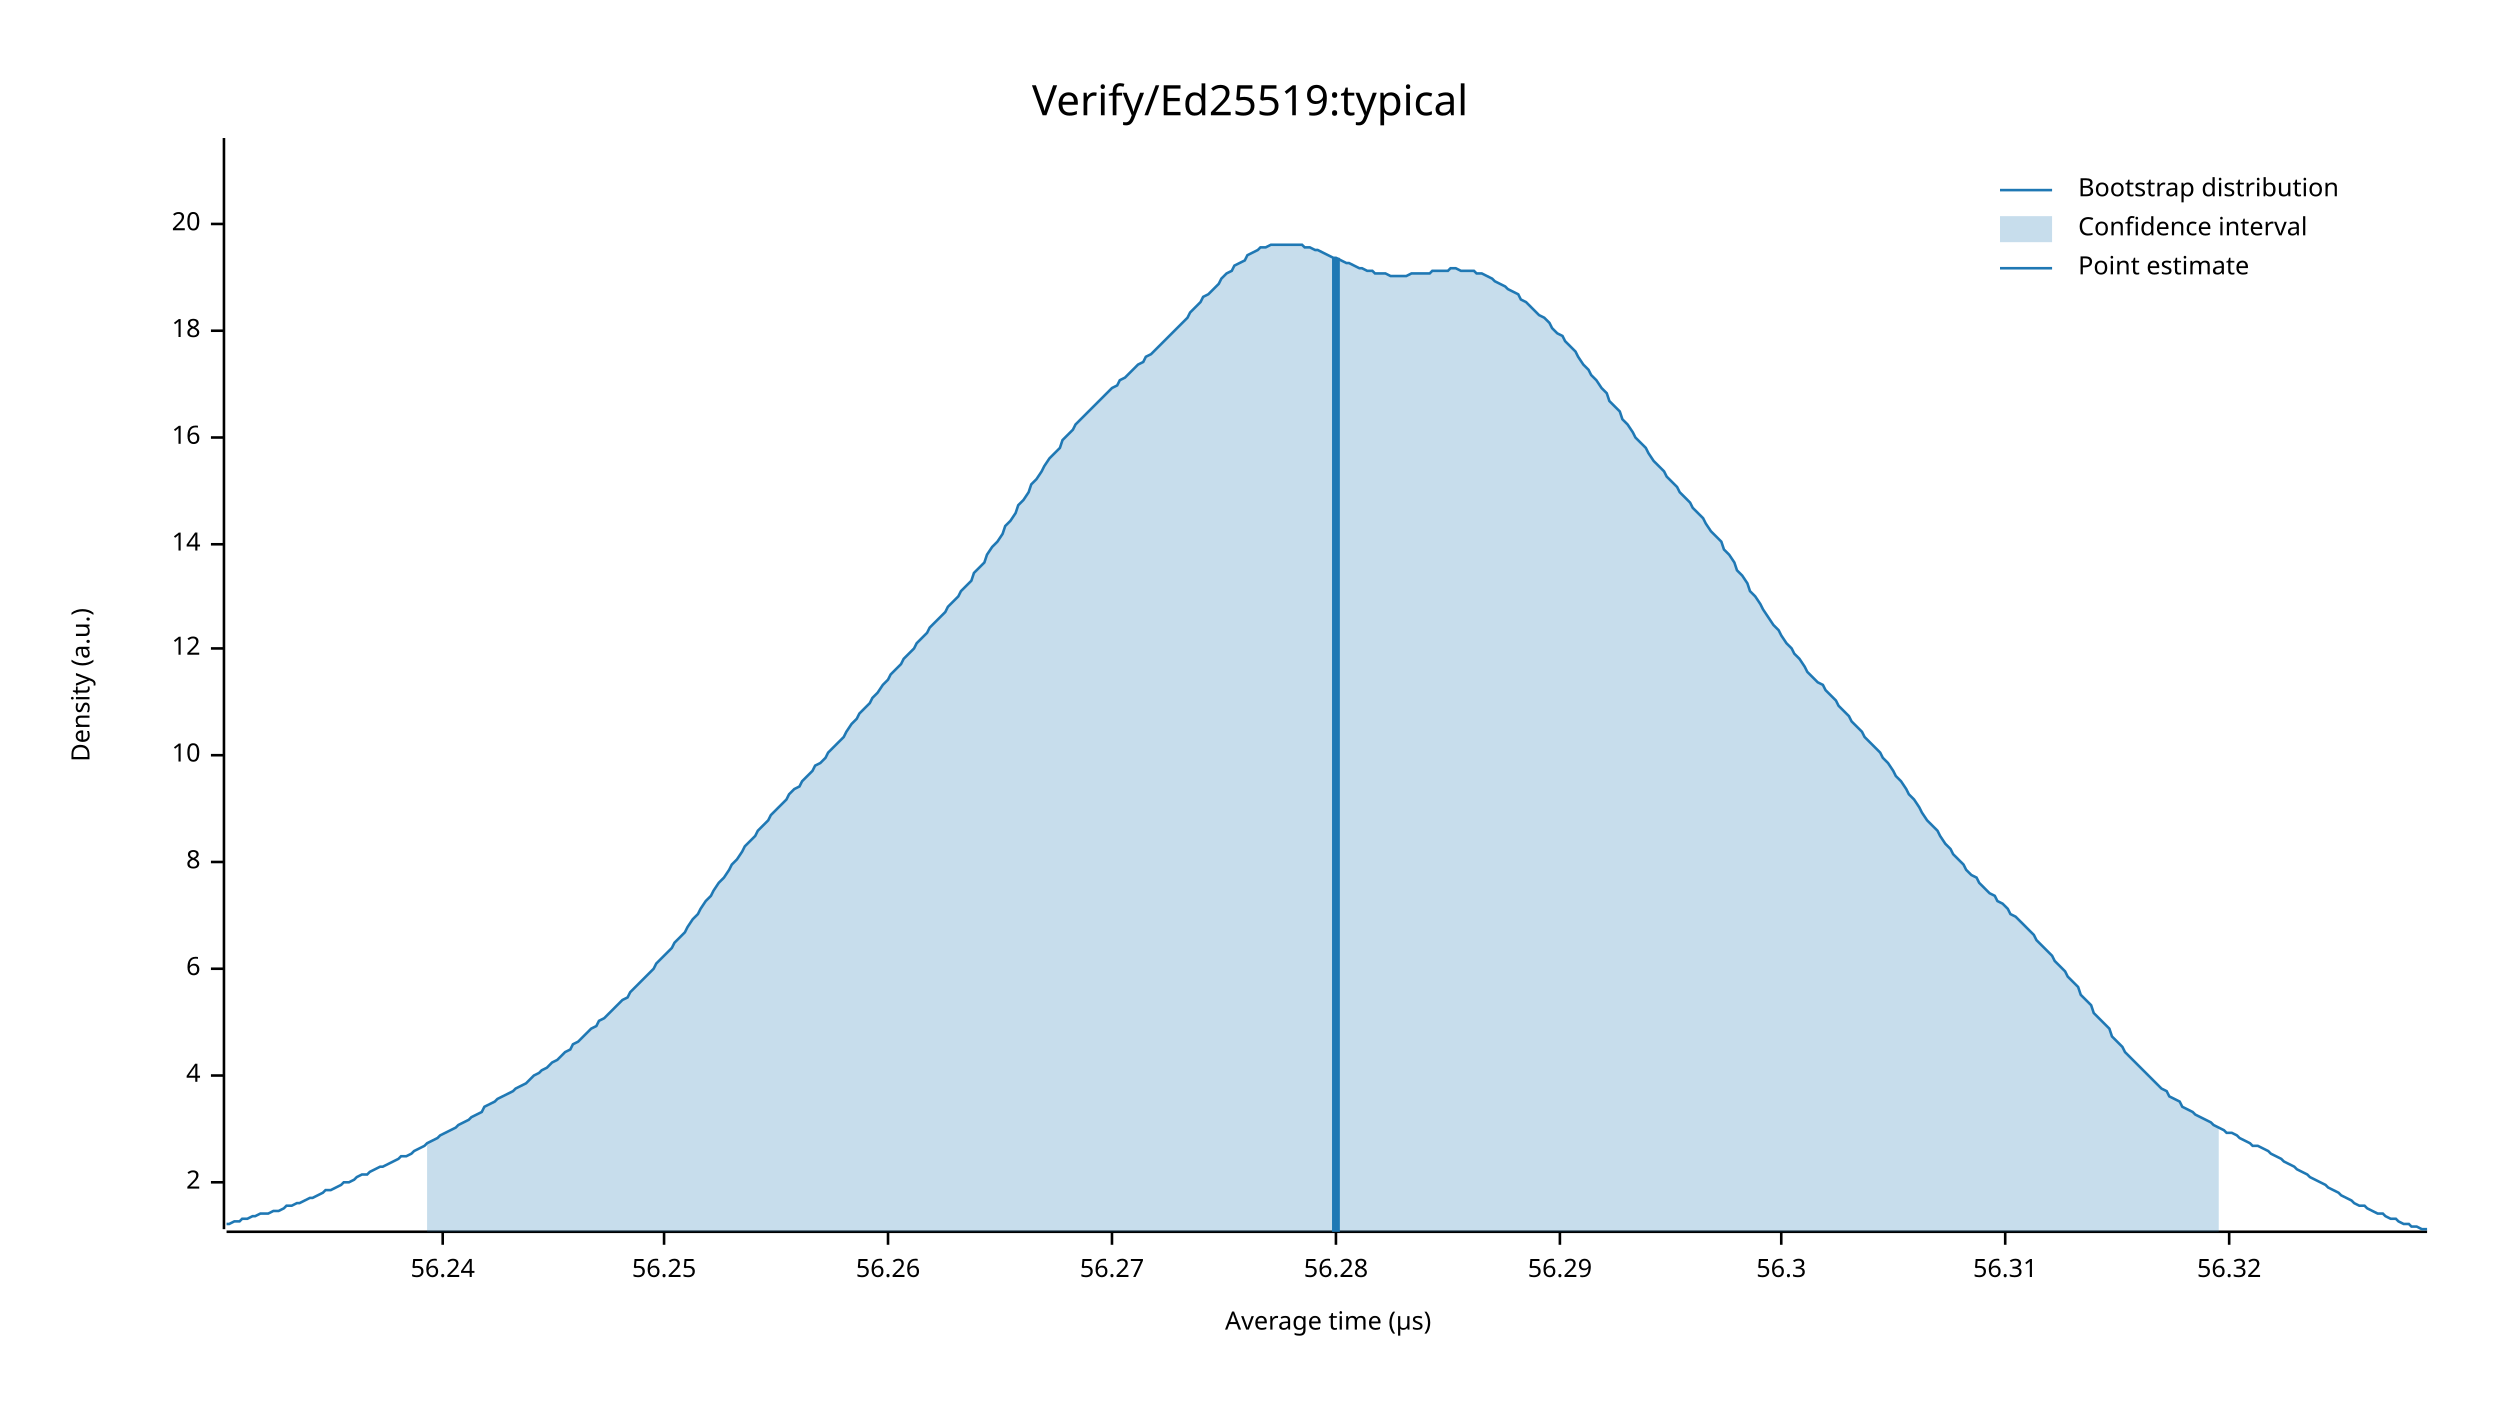
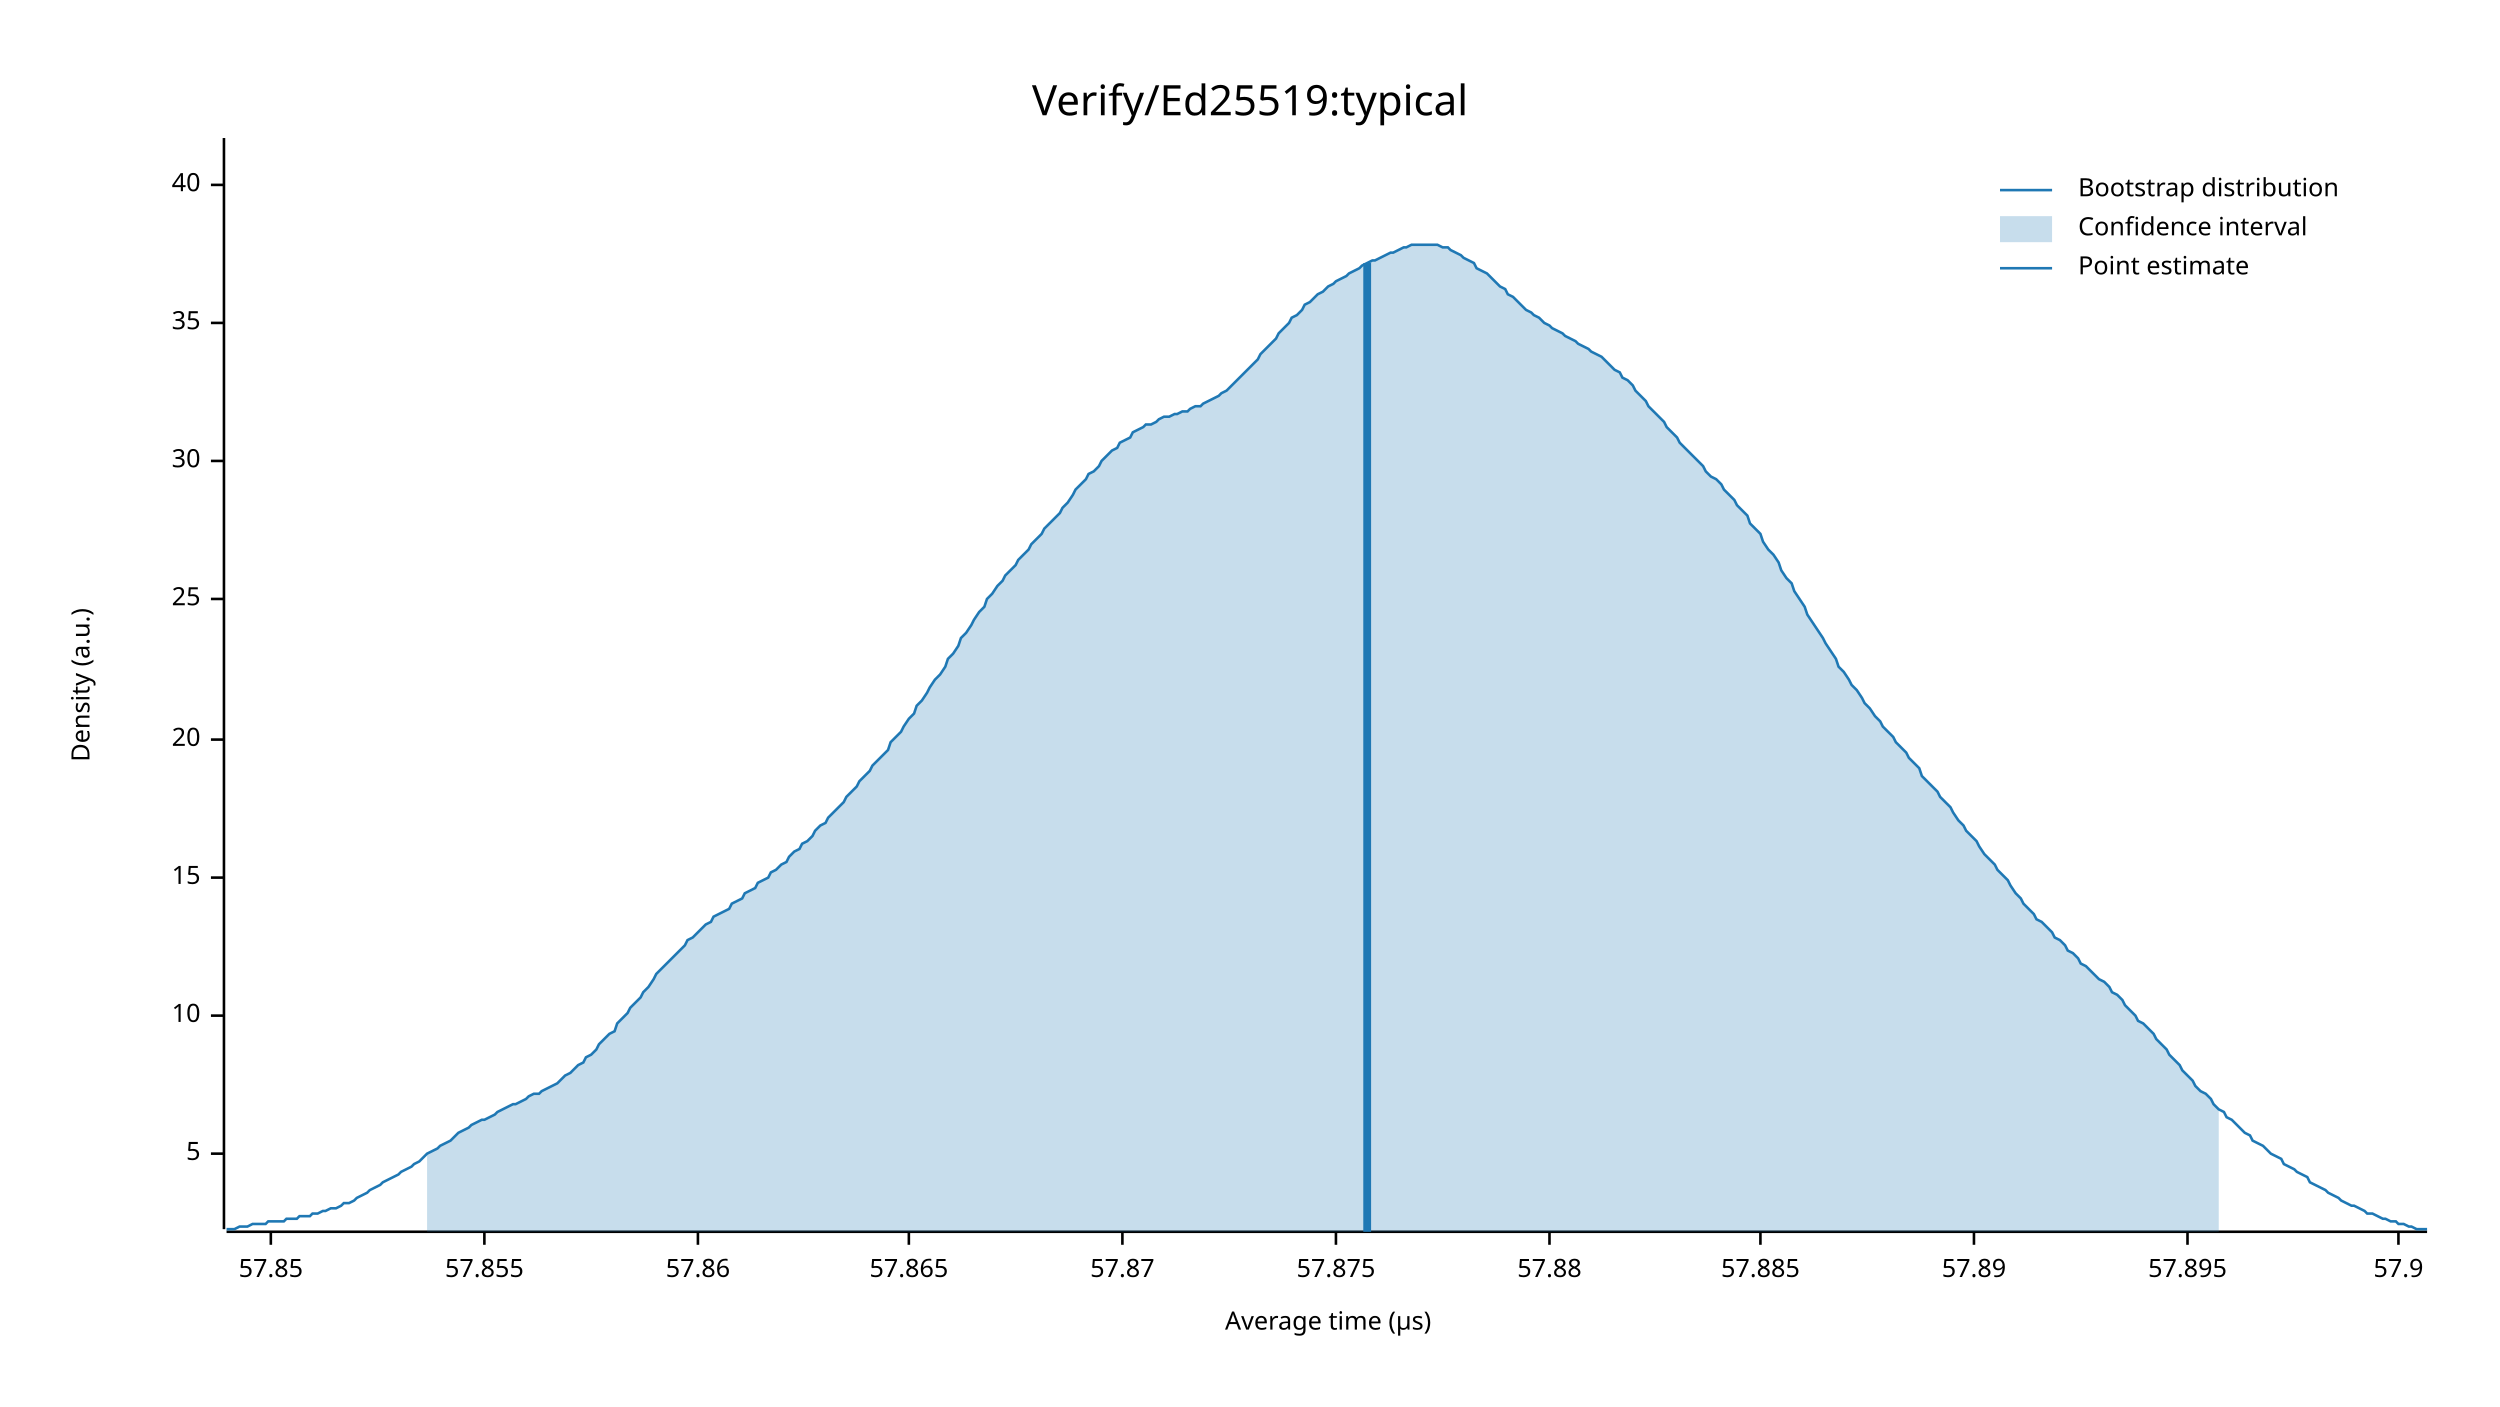
<svg xmlns="http://www.w3.org/2000/svg" width="960" height="540" viewBox="0 0 960 540">
  <text x="480" y="32" dy="0.76em" text-anchor="middle" font-family="sans-serif" font-size="16.129" opacity="1" fill="#000000">
Verify/Ed25519:typical
</text>
  <text x="27" y="263" dy="0.76em" text-anchor="middle" font-family="sans-serif" font-size="9.677" opacity="1" fill="#000000" transform="rotate(270, 27, 263)">
Density (a.u.)
</text>
  <text x="510" y="513" dy="-0.5ex" text-anchor="middle" font-family="sans-serif" font-size="9.677" opacity="1" fill="#000000">
Average time (µs)
</text>
  <polyline fill="none" opacity="1" stroke="#000000" stroke-width="1" points="86,53 86,472 " />
-   <text x="77" y="454" dy="0.5ex" text-anchor="end" font-family="sans-serif" font-size="9.677" opacity="1" fill="#000000">
- 2
+   <text x="77" y="443" dy="0.5ex" text-anchor="end" font-family="sans-serif" font-size="9.677" opacity="1" fill="#000000">
+ 5
</text>
-   <polyline fill="none" opacity="1" stroke="#000000" stroke-width="1" points="81,454 86,454 " />
-   <text x="77" y="413" dy="0.5ex" text-anchor="end" font-family="sans-serif" font-size="9.677" opacity="1" fill="#000000">
- 4
- </text>
-   <polyline fill="none" opacity="1" stroke="#000000" stroke-width="1" points="81,413 86,413 " />
-   <text x="77" y="372" dy="0.5ex" text-anchor="end" font-family="sans-serif" font-size="9.677" opacity="1" fill="#000000">
- 6
- </text>
-   <polyline fill="none" opacity="1" stroke="#000000" stroke-width="1" points="81,372 86,372 " />
-   <text x="77" y="331" dy="0.5ex" text-anchor="end" font-family="sans-serif" font-size="9.677" opacity="1" fill="#000000">
- 8
- </text>
-   <polyline fill="none" opacity="1" stroke="#000000" stroke-width="1" points="81,331 86,331 " />
-   <text x="77" y="290" dy="0.5ex" text-anchor="end" font-family="sans-serif" font-size="9.677" opacity="1" fill="#000000">
+   <polyline fill="none" opacity="1" stroke="#000000" stroke-width="1" points="81,443 86,443 " />
+   <text x="77" y="390" dy="0.5ex" text-anchor="end" font-family="sans-serif" font-size="9.677" opacity="1" fill="#000000">
10
</text>
-   <polyline fill="none" opacity="1" stroke="#000000" stroke-width="1" points="81,290 86,290 " />
-   <text x="77" y="249" dy="0.5ex" text-anchor="end" font-family="sans-serif" font-size="9.677" opacity="1" fill="#000000">
- 12
+   <polyline fill="none" opacity="1" stroke="#000000" stroke-width="1" points="81,390 86,390 " />
+   <text x="77" y="337" dy="0.5ex" text-anchor="end" font-family="sans-serif" font-size="9.677" opacity="1" fill="#000000">
+ 15
</text>
-   <polyline fill="none" opacity="1" stroke="#000000" stroke-width="1" points="81,249 86,249 " />
-   <text x="77" y="209" dy="0.5ex" text-anchor="end" font-family="sans-serif" font-size="9.677" opacity="1" fill="#000000">
- 14
- </text>
-   <polyline fill="none" opacity="1" stroke="#000000" stroke-width="1" points="81,209 86,209 " />
-   <text x="77" y="168" dy="0.5ex" text-anchor="end" font-family="sans-serif" font-size="9.677" opacity="1" fill="#000000">
- 16
- </text>
-   <polyline fill="none" opacity="1" stroke="#000000" stroke-width="1" points="81,168 86,168 " />
-   <text x="77" y="127" dy="0.5ex" text-anchor="end" font-family="sans-serif" font-size="9.677" opacity="1" fill="#000000">
- 18
- </text>
-   <polyline fill="none" opacity="1" stroke="#000000" stroke-width="1" points="81,127 86,127 " />
-   <text x="77" y="86" dy="0.5ex" text-anchor="end" font-family="sans-serif" font-size="9.677" opacity="1" fill="#000000">
+   <polyline fill="none" opacity="1" stroke="#000000" stroke-width="1" points="81,337 86,337 " />
+   <text x="77" y="284" dy="0.5ex" text-anchor="end" font-family="sans-serif" font-size="9.677" opacity="1" fill="#000000">
20
</text>
-   <polyline fill="none" opacity="1" stroke="#000000" stroke-width="1" points="81,86 86,86 " />
+   <polyline fill="none" opacity="1" stroke="#000000" stroke-width="1" points="81,284 86,284 " />
+   <text x="77" y="230" dy="0.5ex" text-anchor="end" font-family="sans-serif" font-size="9.677" opacity="1" fill="#000000">
+ 25
+ </text>
+   <polyline fill="none" opacity="1" stroke="#000000" stroke-width="1" points="81,230 86,230 " />
+   <text x="77" y="177" dy="0.5ex" text-anchor="end" font-family="sans-serif" font-size="9.677" opacity="1" fill="#000000">
+ 30
+ </text>
+   <polyline fill="none" opacity="1" stroke="#000000" stroke-width="1" points="81,177 86,177 " />
+   <text x="77" y="124" dy="0.5ex" text-anchor="end" font-family="sans-serif" font-size="9.677" opacity="1" fill="#000000">
+ 35
+ </text>
+   <polyline fill="none" opacity="1" stroke="#000000" stroke-width="1" points="81,124 86,124 " />
+   <text x="77" y="71" dy="0.5ex" text-anchor="end" font-family="sans-serif" font-size="9.677" opacity="1" fill="#000000">
+ 40
+ </text>
+   <polyline fill="none" opacity="1" stroke="#000000" stroke-width="1" points="81,71 86,71 " />
  <polyline fill="none" opacity="1" stroke="#000000" stroke-width="1" points="87,473 932,473 " />
-   <text x="170" y="483" dy="0.76em" text-anchor="middle" font-family="sans-serif" font-size="9.677" opacity="1" fill="#000000">
- 56.24
+   <text x="104" y="483" dy="0.76em" text-anchor="middle" font-family="sans-serif" font-size="9.677" opacity="1" fill="#000000">
+ 57.85
</text>
-   <polyline fill="none" opacity="1" stroke="#000000" stroke-width="1" points="170,473 170,478 " />
-   <text x="255" y="483" dy="0.76em" text-anchor="middle" font-family="sans-serif" font-size="9.677" opacity="1" fill="#000000">
- 56.25
+   <polyline fill="none" opacity="1" stroke="#000000" stroke-width="1" points="104,473 104,478 " />
+   <text x="186" y="483" dy="0.76em" text-anchor="middle" font-family="sans-serif" font-size="9.677" opacity="1" fill="#000000">
+ 57.855
</text>
-   <polyline fill="none" opacity="1" stroke="#000000" stroke-width="1" points="255,473 255,478 " />
-   <text x="341" y="483" dy="0.76em" text-anchor="middle" font-family="sans-serif" font-size="9.677" opacity="1" fill="#000000">
- 56.26
+   <polyline fill="none" opacity="1" stroke="#000000" stroke-width="1" points="186,473 186,478 " />
+   <text x="268" y="483" dy="0.76em" text-anchor="middle" font-family="sans-serif" font-size="9.677" opacity="1" fill="#000000">
+ 57.86
</text>
-   <polyline fill="none" opacity="1" stroke="#000000" stroke-width="1" points="341,473 341,478 " />
-   <text x="427" y="483" dy="0.76em" text-anchor="middle" font-family="sans-serif" font-size="9.677" opacity="1" fill="#000000">
- 56.27
+   <polyline fill="none" opacity="1" stroke="#000000" stroke-width="1" points="268,473 268,478 " />
+   <text x="349" y="483" dy="0.76em" text-anchor="middle" font-family="sans-serif" font-size="9.677" opacity="1" fill="#000000">
+ 57.865
</text>
-   <polyline fill="none" opacity="1" stroke="#000000" stroke-width="1" points="427,473 427,478 " />
+   <polyline fill="none" opacity="1" stroke="#000000" stroke-width="1" points="349,473 349,478 " />
+   <text x="431" y="483" dy="0.76em" text-anchor="middle" font-family="sans-serif" font-size="9.677" opacity="1" fill="#000000">
+ 57.87
+ </text>
+   <polyline fill="none" opacity="1" stroke="#000000" stroke-width="1" points="431,473 431,478 " />
  <text x="513" y="483" dy="0.76em" text-anchor="middle" font-family="sans-serif" font-size="9.677" opacity="1" fill="#000000">
- 56.28
+ 57.875
</text>
  <polyline fill="none" opacity="1" stroke="#000000" stroke-width="1" points="513,473 513,478 " />
-   <text x="599" y="483" dy="0.76em" text-anchor="middle" font-family="sans-serif" font-size="9.677" opacity="1" fill="#000000">
- 56.29
+   <text x="595" y="483" dy="0.76em" text-anchor="middle" font-family="sans-serif" font-size="9.677" opacity="1" fill="#000000">
+ 57.88
</text>
-   <polyline fill="none" opacity="1" stroke="#000000" stroke-width="1" points="599,473 599,478 " />
-   <text x="684" y="483" dy="0.76em" text-anchor="middle" font-family="sans-serif" font-size="9.677" opacity="1" fill="#000000">
- 56.3
+   <polyline fill="none" opacity="1" stroke="#000000" stroke-width="1" points="595,473 595,478 " />
+   <text x="676" y="483" dy="0.76em" text-anchor="middle" font-family="sans-serif" font-size="9.677" opacity="1" fill="#000000">
+ 57.885
</text>
-   <polyline fill="none" opacity="1" stroke="#000000" stroke-width="1" points="684,473 684,478 " />
-   <text x="770" y="483" dy="0.76em" text-anchor="middle" font-family="sans-serif" font-size="9.677" opacity="1" fill="#000000">
- 56.31
+   <polyline fill="none" opacity="1" stroke="#000000" stroke-width="1" points="676,473 676,478 " />
+   <text x="758" y="483" dy="0.76em" text-anchor="middle" font-family="sans-serif" font-size="9.677" opacity="1" fill="#000000">
+ 57.89
</text>
-   <polyline fill="none" opacity="1" stroke="#000000" stroke-width="1" points="770,473 770,478 " />
-   <text x="856" y="483" dy="0.76em" text-anchor="middle" font-family="sans-serif" font-size="9.677" opacity="1" fill="#000000">
- 56.32
+   <polyline fill="none" opacity="1" stroke="#000000" stroke-width="1" points="758,473 758,478 " />
+   <text x="840" y="483" dy="0.76em" text-anchor="middle" font-family="sans-serif" font-size="9.677" opacity="1" fill="#000000">
+ 57.895
</text>
-   <polyline fill="none" opacity="1" stroke="#000000" stroke-width="1" points="856,473 856,478 " />
-   <polyline fill="none" opacity="1" stroke="#1F78B4" stroke-width="1" points="87,470 88,470 90,469 92,469 93,468 95,468 97,467 98,467 100,466 102,466 103,466 105,465 107,465 109,464 110,463 112,463 114,462 115,462 117,461 119,460 120,460 122,459 124,458 125,457 127,457 129,456 131,455 132,454 134,454 136,453 137,452 139,451 141,451 142,450 144,449 146,448 147,448 149,447 151,446 153,445 154,444 156,444 158,443 159,442 161,441 163,440 164,439 166,438 168,437 169,436 171,435 173,434 175,433 176,432 178,431 180,430 181,429 183,428 185,427 186,425 188,424 190,423 191,422 193,421 195,420 197,419 198,418 200,417 202,416 203,415 205,413 207,412 208,411 210,410 212,408 214,407 215,406 217,404 219,403 220,401 222,400 224,398 225,397 227,395 229,394 230,392 232,391 234,389 236,387 237,386 239,384 241,383 242,381 244,379 246,377 247,376 249,374 251,372 252,370 254,368 256,366 258,364 259,362 261,360 263,358 264,356 266,353 268,351 269,349 271,346 273,344 274,342 276,339 278,337 280,334 281,332 283,330 285,327 286,325 288,323 290,321 291,319 293,317 295,315 296,313 298,311 300,309 302,307 303,305 305,303 307,302 308,300 310,298 312,296 313,294 315,293 317,291 318,289 320,287 322,285 324,283 325,281 327,278 329,276 330,274 332,272 334,270 335,268 337,266 339,263 341,261 342,259 344,257 346,255 347,253 349,251 351,249 352,247 354,245 356,243 357,241 359,239 361,237 363,235 364,233 366,231 368,229 369,227 371,225 373,223 374,220 376,218 378,216 379,213 381,210 383,208 385,205 386,202 388,200 390,197 391,194 393,192 395,189 396,186 398,184 400,181 401,179 403,176 405,174 407,172 408,169 410,167 412,165 413,163 415,161 417,159 418,158 420,156 422,154 423,153 425,151 427,149 429,148 430,146 432,145 434,143 435,142 437,140 439,139 440,137 442,136 444,134 445,133 447,131 449,129 451,127 452,126 454,124 456,122 457,120 459,118 461,116 462,114 464,113 466,111 468,109 469,107 471,105 473,104 474,102 476,101 478,100 479,98 481,97 483,96 484,95 486,95 488,94 490,94 491,94 493,94 495,94 496,94 498,94 500,94 501,95 503,95 505,96 506,96 508,97 510,98 512,99 513,99 515,100 517,101 518,101 520,102 522,103 523,103 525,104 527,104 528,105 530,105 532,105 534,106 535,106 537,106 539,106 540,106 542,105 544,105 545,105 547,105 549,105 550,104 552,104 554,104 556,104 557,103 559,103 561,104 562,104 564,104 566,104 567,105 569,105 571,106 573,107 574,108 576,109 578,110 579,111 581,112 583,113 584,115 586,116 588,118 589,119 591,121 593,122 595,124 596,126 598,128 600,129 601,131 603,133 605,135 606,137 608,140 610,142 611,144 613,146 615,149 617,151 618,154 620,156 622,158 623,161 625,163 627,166 628,168 630,170 632,172 633,174 635,177 637,179 639,181 640,183 642,185 644,187 645,189 647,191 649,193 650,195 652,197 654,199 655,201 657,204 659,206 661,208 662,211 664,213 666,216 667,219 669,221 671,224 672,227 674,229 676,232 677,234 679,237 681,240 683,242 684,244 686,247 688,249 689,251 691,253 693,256 694,258 696,260 698,262 700,263 701,265 703,267 705,269 706,271 708,273 710,275 711,277 713,279 715,281 716,283 718,285 720,287 722,289 723,291 725,293 727,296 728,298 730,300 732,303 733,305 735,307 737,310 738,312 740,315 742,317 744,319 745,321 747,324 749,326 750,328 752,330 754,332 755,334 757,336 759,337 760,339 762,341 764,343 766,344 767,346 769,347 771,349 772,351 774,352 776,354 777,355 779,357 781,359 782,361 784,363 786,365 788,367 789,369 791,371 793,373 794,375 796,377 798,379 799,382 801,384 803,386 804,389 806,391 808,393 810,395 811,398 813,400 815,402 816,404 818,406 820,408 821,409 823,411 825,413 827,415 828,416 830,418 832,419 833,421 835,422 837,423 838,425 840,426 842,427 843,428 845,429 847,430 849,431 850,432 852,433 854,434 855,435 857,435 859,436 860,437 862,438 864,439 865,440 867,440 869,441 871,442 872,443 874,444 876,445 877,446 879,447 881,448 882,449 884,450 886,451 887,452 889,453 891,454 893,455 894,456 896,457 898,458 899,459 901,460 903,461 904,462 906,463 908,463 909,464 911,465 913,466 915,466 916,467 918,468 920,468 921,469 923,470 925,470 926,471 928,471 930,472 932,472 " />
-   <polygon opacity="0.25" fill="#1F78B4" points="164,439 166,438 168,437 169,436 171,435 173,434 175,433 176,432 178,431 180,430 181,429 183,428 185,427 186,425 188,424 190,423 191,422 193,421 195,420 197,419 198,418 200,417 202,416 203,415 205,413 207,412 208,411 210,410 212,408 214,407 215,406 217,404 219,403 220,401 222,400 224,398 225,397 227,395 229,394 230,392 232,391 234,389 236,387 237,386 239,384 241,383 242,381 244,379 246,377 247,376 249,374 251,372 252,370 254,368 256,366 258,364 259,362 261,360 263,358 264,356 266,353 268,351 269,349 271,346 273,344 274,342 276,339 278,337 280,334 281,332 283,330 285,327 286,325 288,323 290,321 291,319 293,317 295,315 296,313 298,311 300,309 302,307 303,305 305,303 307,302 308,300 310,298 312,296 313,294 315,293 317,291 318,289 320,287 322,285 324,283 325,281 327,278 329,276 330,274 332,272 334,270 335,268 337,266 339,263 341,261 342,259 344,257 346,255 347,253 349,251 351,249 352,247 354,245 356,243 357,241 359,239 361,237 363,235 364,233 366,231 368,229 369,227 371,225 373,223 374,220 376,218 378,216 379,213 381,210 383,208 385,205 386,202 388,200 390,197 391,194 393,192 395,189 396,186 398,184 400,181 401,179 403,176 405,174 407,172 408,169 410,167 412,165 413,163 415,161 417,159 418,158 420,156 422,154 423,153 425,151 427,149 429,148 430,146 432,145 434,143 435,142 437,140 439,139 440,137 442,136 444,134 445,133 447,131 449,129 451,127 452,126 454,124 456,122 457,120 459,118 461,116 462,114 464,113 466,111 468,109 469,107 471,105 473,104 474,102 476,101 478,100 479,98 481,97 483,96 484,95 486,95 488,94 490,94 491,94 493,94 495,94 496,94 498,94 500,94 501,95 503,95 505,96 506,96 508,97 510,98 512,99 513,99 515,100 517,101 518,101 520,102 522,103 523,103 525,104 527,104 528,105 530,105 532,105 534,106 535,106 537,106 539,106 540,106 542,105 544,105 545,105 547,105 549,105 550,104 552,104 554,104 556,104 557,103 559,103 561,104 562,104 564,104 566,104 567,105 569,105 571,106 573,107 574,108 576,109 578,110 579,111 581,112 583,113 584,115 586,116 588,118 589,119 591,121 593,122 595,124 596,126 598,128 600,129 601,131 603,133 605,135 606,137 608,140 610,142 611,144 613,146 615,149 617,151 618,154 620,156 622,158 623,161 625,163 627,166 628,168 630,170 632,172 633,174 635,177 637,179 639,181 640,183 642,185 644,187 645,189 647,191 649,193 650,195 652,197 654,199 655,201 657,204 659,206 661,208 662,211 664,213 666,216 667,219 669,221 671,224 672,227 674,229 676,232 677,234 679,237 681,240 683,242 684,244 686,247 688,249 689,251 691,253 693,256 694,258 696,260 698,262 700,263 701,265 703,267 705,269 706,271 708,273 710,275 711,277 713,279 715,281 716,283 718,285 720,287 722,289 723,291 725,293 727,296 728,298 730,300 732,303 733,305 735,307 737,310 738,312 740,315 742,317 744,319 745,321 747,324 749,326 750,328 752,330 754,332 755,334 757,336 759,337 760,339 762,341 764,343 766,344 767,346 769,347 771,349 772,351 774,352 776,354 777,355 779,357 781,359 782,361 784,363 786,365 788,367 789,369 791,371 793,373 794,375 796,377 798,379 799,382 801,384 803,386 804,389 806,391 808,393 810,395 811,398 813,400 815,402 816,404 818,406 820,408 821,409 823,411 825,413 827,415 828,416 830,418 832,419 833,421 835,422 837,423 838,425 840,426 842,427 843,428 845,429 847,430 849,431 850,432 852,433 852,473 164,473 " />
-   <polyline fill="none" opacity="1" stroke="#1F78B4" stroke-width="3" points="513,473 513,99 " />
+   <polyline fill="none" opacity="1" stroke="#000000" stroke-width="1" points="840,473 840,478 " />
+   <text x="921" y="483" dy="0.76em" text-anchor="middle" font-family="sans-serif" font-size="9.677" opacity="1" fill="#000000">
+ 57.9
+ </text>
+   <polyline fill="none" opacity="1" stroke="#000000" stroke-width="1" points="921,473 921,478 " />
+   <polyline fill="none" opacity="1" stroke="#1F78B4" stroke-width="1" points="87,472 88,472 90,472 92,471 93,471 95,471 97,470 98,470 100,470 102,470 103,469 105,469 107,469 109,469 110,468 112,468 114,468 115,467 117,467 119,467 120,466 122,466 124,465 125,465 127,464 129,464 131,463 132,462 134,462 136,461 137,460 139,459 141,458 142,457 144,456 146,455 147,454 149,453 151,452 153,451 154,450 156,449 158,448 159,447 161,446 163,444 164,443 166,442 168,441 169,440 171,439 173,438 175,436 176,435 178,434 180,433 181,432 183,431 185,430 186,430 188,429 190,428 191,427 193,426 195,425 197,424 198,424 200,423 202,422 203,421 205,420 207,420 208,419 210,418 212,417 214,416 215,415 217,413 219,412 220,411 222,409 224,408 225,406 227,405 229,403 230,401 232,399 234,397 236,396 237,393 239,391 241,389 242,387 244,385 246,383 247,381 249,379 251,376 252,374 254,372 256,370 258,368 259,367 261,365 263,363 264,361 266,360 268,358 269,357 271,355 273,354 274,352 276,351 278,350 280,349 281,347 283,346 285,345 286,343 288,342 290,341 291,339 293,338 295,337 296,335 298,334 300,332 302,331 303,329 305,327 307,326 308,324 310,323 312,321 313,319 315,317 317,316 318,314 320,312 322,310 324,308 325,306 327,304 329,302 330,300 332,298 334,296 335,294 337,292 339,290 341,288 342,285 344,283 346,281 347,279 349,276 351,274 352,271 354,269 356,266 357,264 359,261 361,259 363,256 364,253 366,251 368,248 369,245 371,243 373,240 374,238 376,235 378,233 379,230 381,228 383,225 385,223 386,221 388,219 390,217 391,215 393,213 395,211 396,209 398,207 400,205 401,203 403,201 405,199 407,197 408,195 410,193 412,190 413,188 415,186 417,184 418,182 420,181 422,179 423,177 425,175 427,173 429,172 430,170 432,169 434,168 435,166 437,165 439,164 440,163 442,163 444,162 445,161 447,160 449,160 451,159 452,159 454,158 456,158 457,157 459,156 461,156 462,155 464,154 466,153 468,152 469,151 471,150 473,148 474,147 476,145 478,143 479,142 481,140 483,138 484,136 486,134 488,132 490,130 491,128 493,126 495,124 496,122 498,121 500,119 501,117 503,116 505,114 506,113 508,112 510,110 512,109 513,108 515,107 517,106 518,105 520,104 522,103 523,102 525,101 527,100 528,100 530,99 532,98 534,97 535,97 537,96 539,95 540,95 542,94 544,94 545,94 547,94 549,94 550,94 552,94 554,95 556,95 557,96 559,97 561,98 562,99 564,100 566,101 567,103 569,104 571,105 573,107 574,108 576,110 578,111 579,113 581,114 583,116 584,117 586,119 588,120 589,121 591,122 593,124 595,125 596,126 598,127 600,128 601,129 603,130 605,131 606,132 608,133 610,134 611,135 613,136 615,137 617,139 618,140 620,142 622,143 623,145 625,146 627,148 628,150 630,152 632,154 633,156 635,158 637,160 639,162 640,164 642,166 644,168 645,170 647,172 649,174 650,175 652,177 654,179 655,181 657,183 659,184 661,186 662,188 664,190 666,192 667,194 669,196 671,198 672,201 674,203 676,205 677,208 679,211 681,213 683,216 684,219 686,222 688,224 689,227 691,230 693,233 694,236 696,239 698,242 700,245 701,247 703,250 705,253 706,256 708,258 710,261 711,263 713,265 715,268 716,270 718,272 720,275 722,277 723,279 725,281 727,283 728,285 730,287 732,289 733,291 735,293 737,295 738,298 740,300 742,302 744,304 745,306 747,308 749,310 750,312 752,315 754,317 755,319 757,321 759,323 760,325 762,328 764,330 766,332 767,334 769,336 771,338 772,340 774,343 776,345 777,347 779,349 781,351 782,353 784,354 786,356 788,358 789,360 791,361 793,363 794,365 796,366 798,368 799,370 801,371 803,373 804,374 806,376 808,377 810,379 811,381 813,382 815,384 816,386 818,388 820,390 821,392 823,393 825,395 827,397 828,399 830,401 832,403 833,405 835,407 837,409 838,411 840,413 842,415 843,417 845,419 847,420 849,422 850,424 852,426 854,427 855,429 857,430 859,432 860,433 862,435 864,436 865,438 867,439 869,440 871,442 872,443 874,444 876,445 877,447 879,448 881,449 882,450 884,451 886,452 887,454 889,455 891,456 893,457 894,458 896,459 898,460 899,461 901,462 903,463 904,463 906,464 908,465 909,466 911,466 913,467 915,468 916,468 918,469 920,469 921,470 923,470 925,471 926,471 928,472 930,472 932,472 " />
+   <polygon opacity="0.25" fill="#1F78B4" points="164,443 166,442 168,441 169,440 171,439 173,438 175,436 176,435 178,434 180,433 181,432 183,431 185,430 186,430 188,429 190,428 191,427 193,426 195,425 197,424 198,424 200,423 202,422 203,421 205,420 207,420 208,419 210,418 212,417 214,416 215,415 217,413 219,412 220,411 222,409 224,408 225,406 227,405 229,403 230,401 232,399 234,397 236,396 237,393 239,391 241,389 242,387 244,385 246,383 247,381 249,379 251,376 252,374 254,372 256,370 258,368 259,367 261,365 263,363 264,361 266,360 268,358 269,357 271,355 273,354 274,352 276,351 278,350 280,349 281,347 283,346 285,345 286,343 288,342 290,341 291,339 293,338 295,337 296,335 298,334 300,332 302,331 303,329 305,327 307,326 308,324 310,323 312,321 313,319 315,317 317,316 318,314 320,312 322,310 324,308 325,306 327,304 329,302 330,300 332,298 334,296 335,294 337,292 339,290 341,288 342,285 344,283 346,281 347,279 349,276 351,274 352,271 354,269 356,266 357,264 359,261 361,259 363,256 364,253 366,251 368,248 369,245 371,243 373,240 374,238 376,235 378,233 379,230 381,228 383,225 385,223 386,221 388,219 390,217 391,215 393,213 395,211 396,209 398,207 400,205 401,203 403,201 405,199 407,197 408,195 410,193 412,190 413,188 415,186 417,184 418,182 420,181 422,179 423,177 425,175 427,173 429,172 430,170 432,169 434,168 435,166 437,165 439,164 440,163 442,163 444,162 445,161 447,160 449,160 451,159 452,159 454,158 456,158 457,157 459,156 461,156 462,155 464,154 466,153 468,152 469,151 471,150 473,148 474,147 476,145 478,143 479,142 481,140 483,138 484,136 486,134 488,132 490,130 491,128 493,126 495,124 496,122 498,121 500,119 501,117 503,116 505,114 506,113 508,112 510,110 512,109 513,108 515,107 517,106 518,105 520,104 522,103 523,102 525,101 527,100 528,100 530,99 532,98 534,97 535,97 537,96 539,95 540,95 542,94 544,94 545,94 547,94 549,94 550,94 552,94 554,95 556,95 557,96 559,97 561,98 562,99 564,100 566,101 567,103 569,104 571,105 573,107 574,108 576,110 578,111 579,113 581,114 583,116 584,117 586,119 588,120 589,121 591,122 593,124 595,125 596,126 598,127 600,128 601,129 603,130 605,131 606,132 608,133 610,134 611,135 613,136 615,137 617,139 618,140 620,142 622,143 623,145 625,146 627,148 628,150 630,152 632,154 633,156 635,158 637,160 639,162 640,164 642,166 644,168 645,170 647,172 649,174 650,175 652,177 654,179 655,181 657,183 659,184 661,186 662,188 664,190 666,192 667,194 669,196 671,198 672,201 674,203 676,205 677,208 679,211 681,213 683,216 684,219 686,222 688,224 689,227 691,230 693,233 694,236 696,239 698,242 700,245 701,247 703,250 705,253 706,256 708,258 710,261 711,263 713,265 715,268 716,270 718,272 720,275 722,277 723,279 725,281 727,283 728,285 730,287 732,289 733,291 735,293 737,295 738,298 740,300 742,302 744,304 745,306 747,308 749,310 750,312 752,315 754,317 755,319 757,321 759,323 760,325 762,328 764,330 766,332 767,334 769,336 771,338 772,340 774,343 776,345 777,347 779,349 781,351 782,353 784,354 786,356 788,358 789,360 791,361 793,363 794,365 796,366 798,368 799,370 801,371 803,373 804,374 806,376 808,377 810,379 811,381 813,382 815,384 816,386 818,388 820,390 821,392 823,393 825,395 827,397 828,399 830,401 832,403 833,405 835,407 837,409 838,411 840,413 842,415 843,417 845,419 847,420 849,422 850,424 852,426 852,473 164,473 " />
+   <polyline fill="none" opacity="1" stroke="#1F78B4" stroke-width="3" points="525,473 525,101 " />
  <text x="798" y="68" dy="0.76em" text-anchor="start" font-family="sans-serif" font-size="9.677" opacity="1" fill="#000000">
Bootstrap distribution
</text>
  <text x="798" y="83" dy="0.76em" text-anchor="start" font-family="sans-serif" font-size="9.677" opacity="1" fill="#000000">
Confidence interval
</text>
  <text x="798" y="98" dy="0.76em" text-anchor="start" font-family="sans-serif" font-size="9.677" opacity="1" fill="#000000">
Point estimate
</text>
  <polyline fill="none" opacity="1" stroke="#1F78B4" stroke-width="1" points="768,73 788,73 " />
  <rect x="768" y="83" width="20" height="10" opacity="0.25" fill="#1F78B4" stroke="none" />
  <polyline fill="none" opacity="1" stroke="#1F78B4" stroke-width="1" points="768,103 788,103 " />
</svg>
